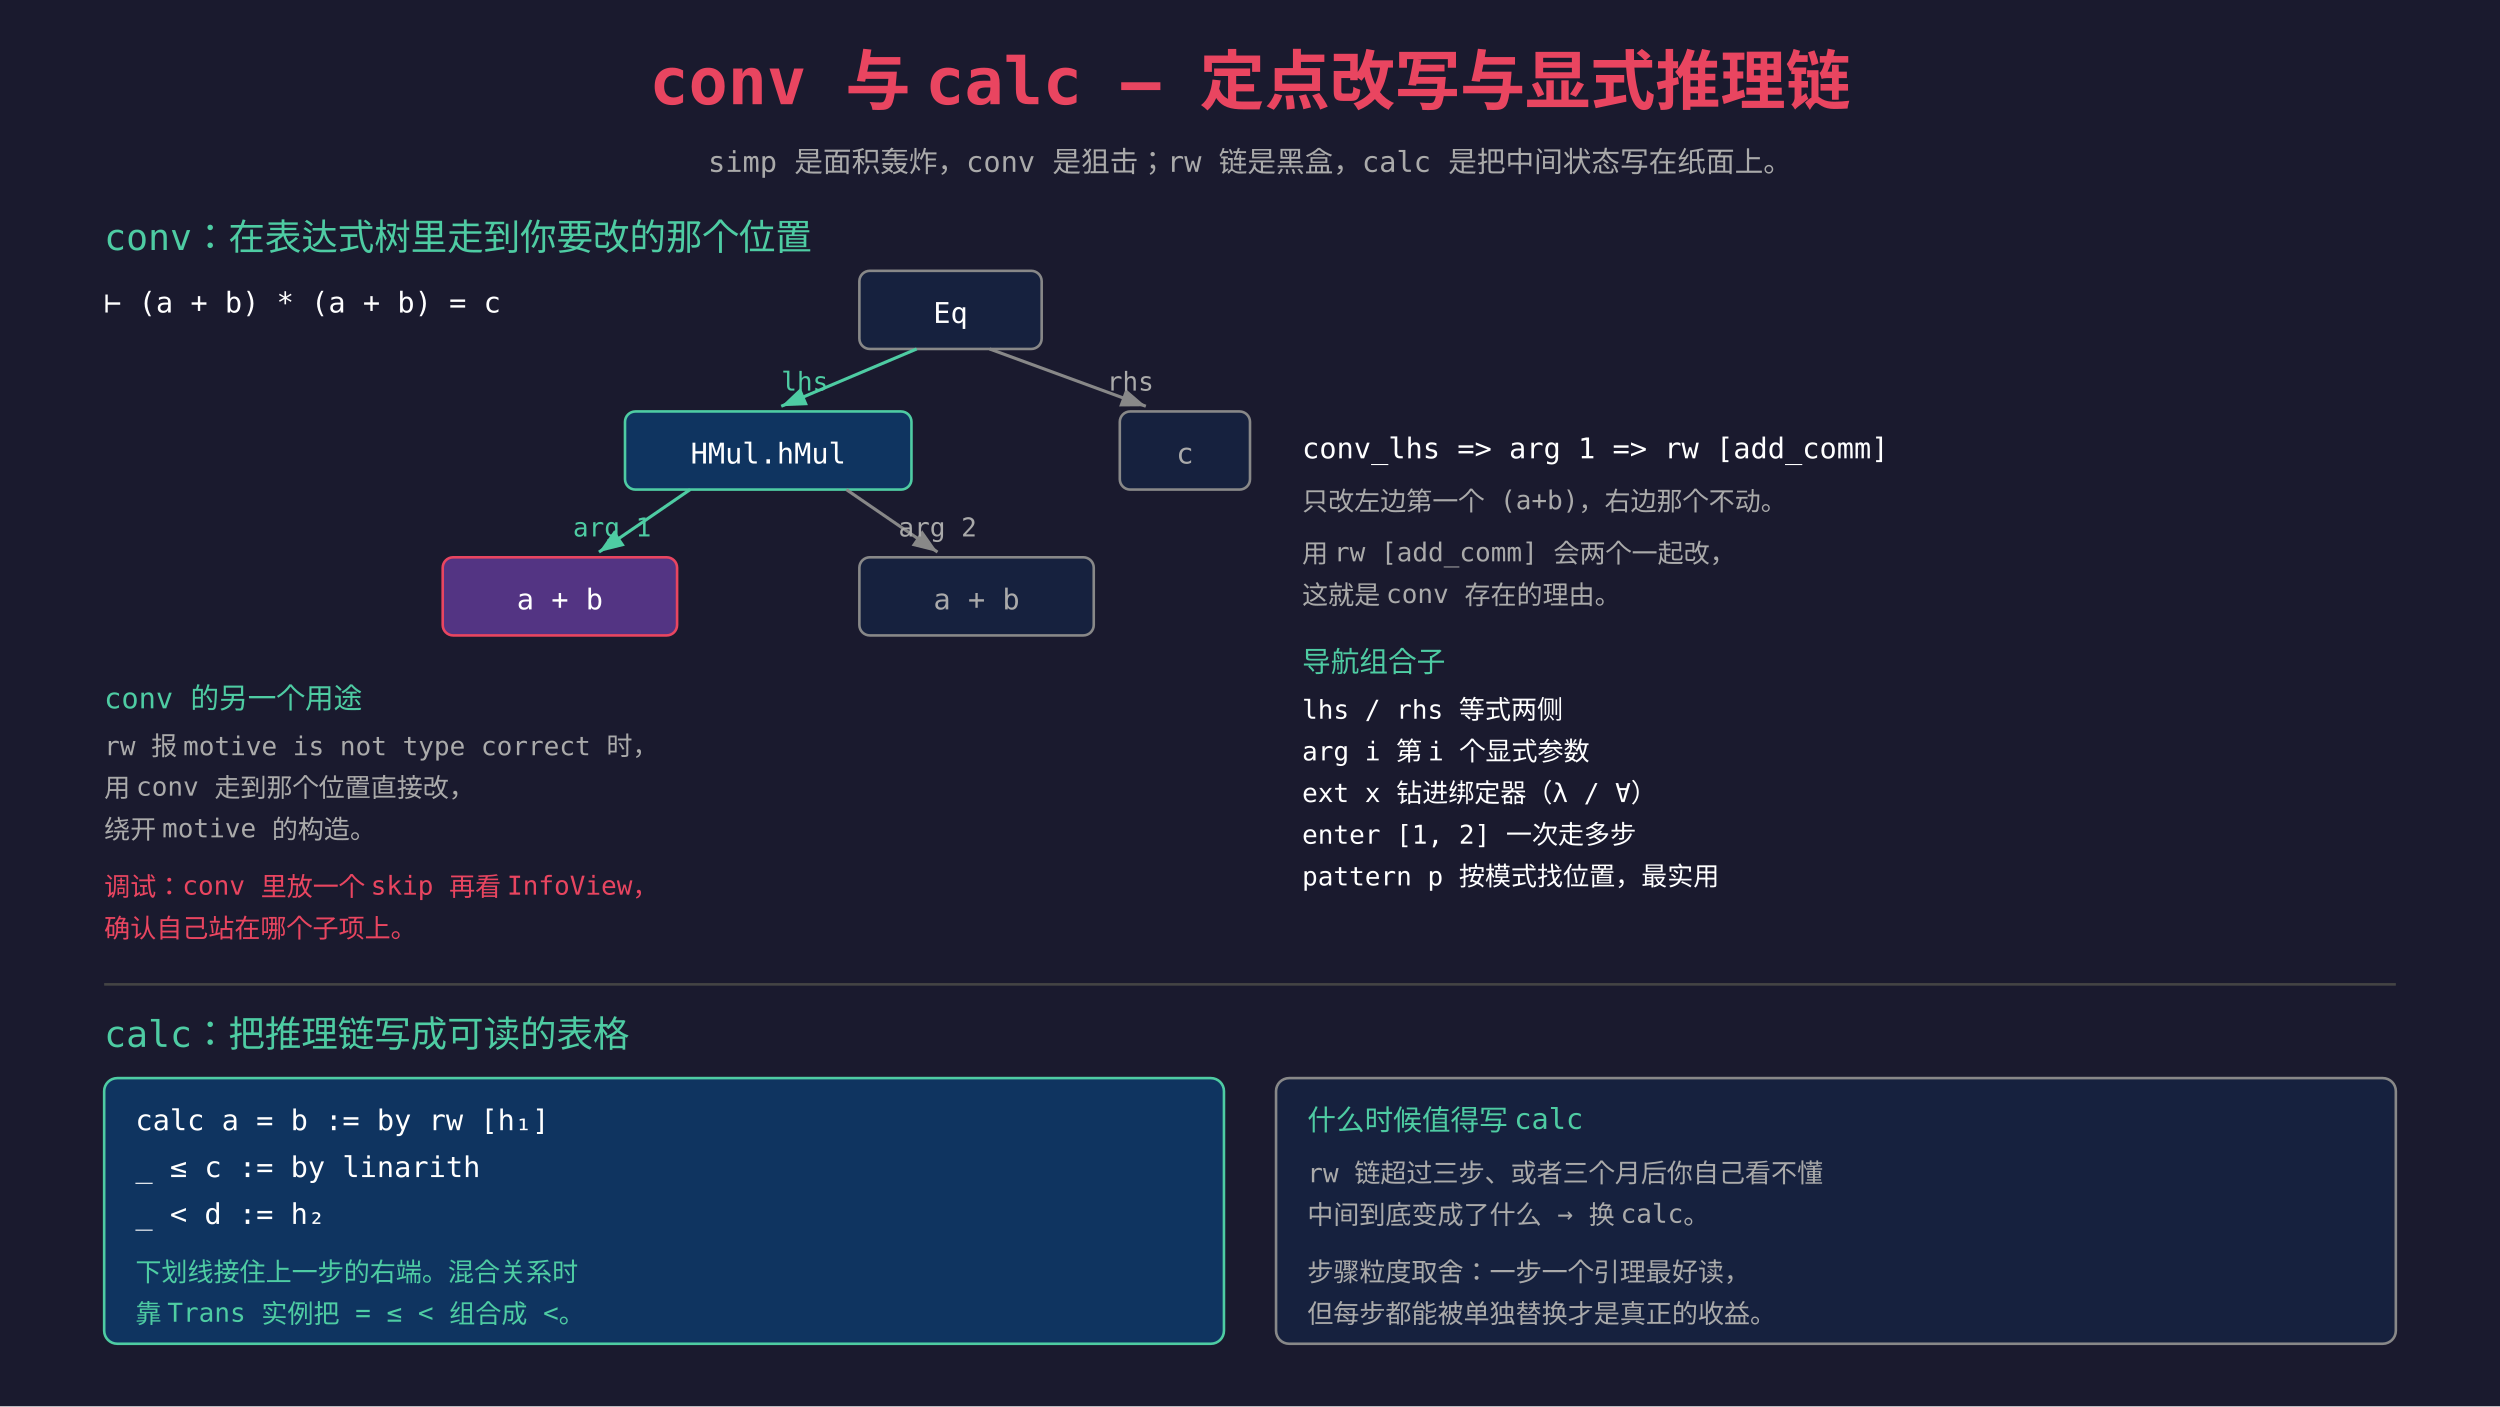
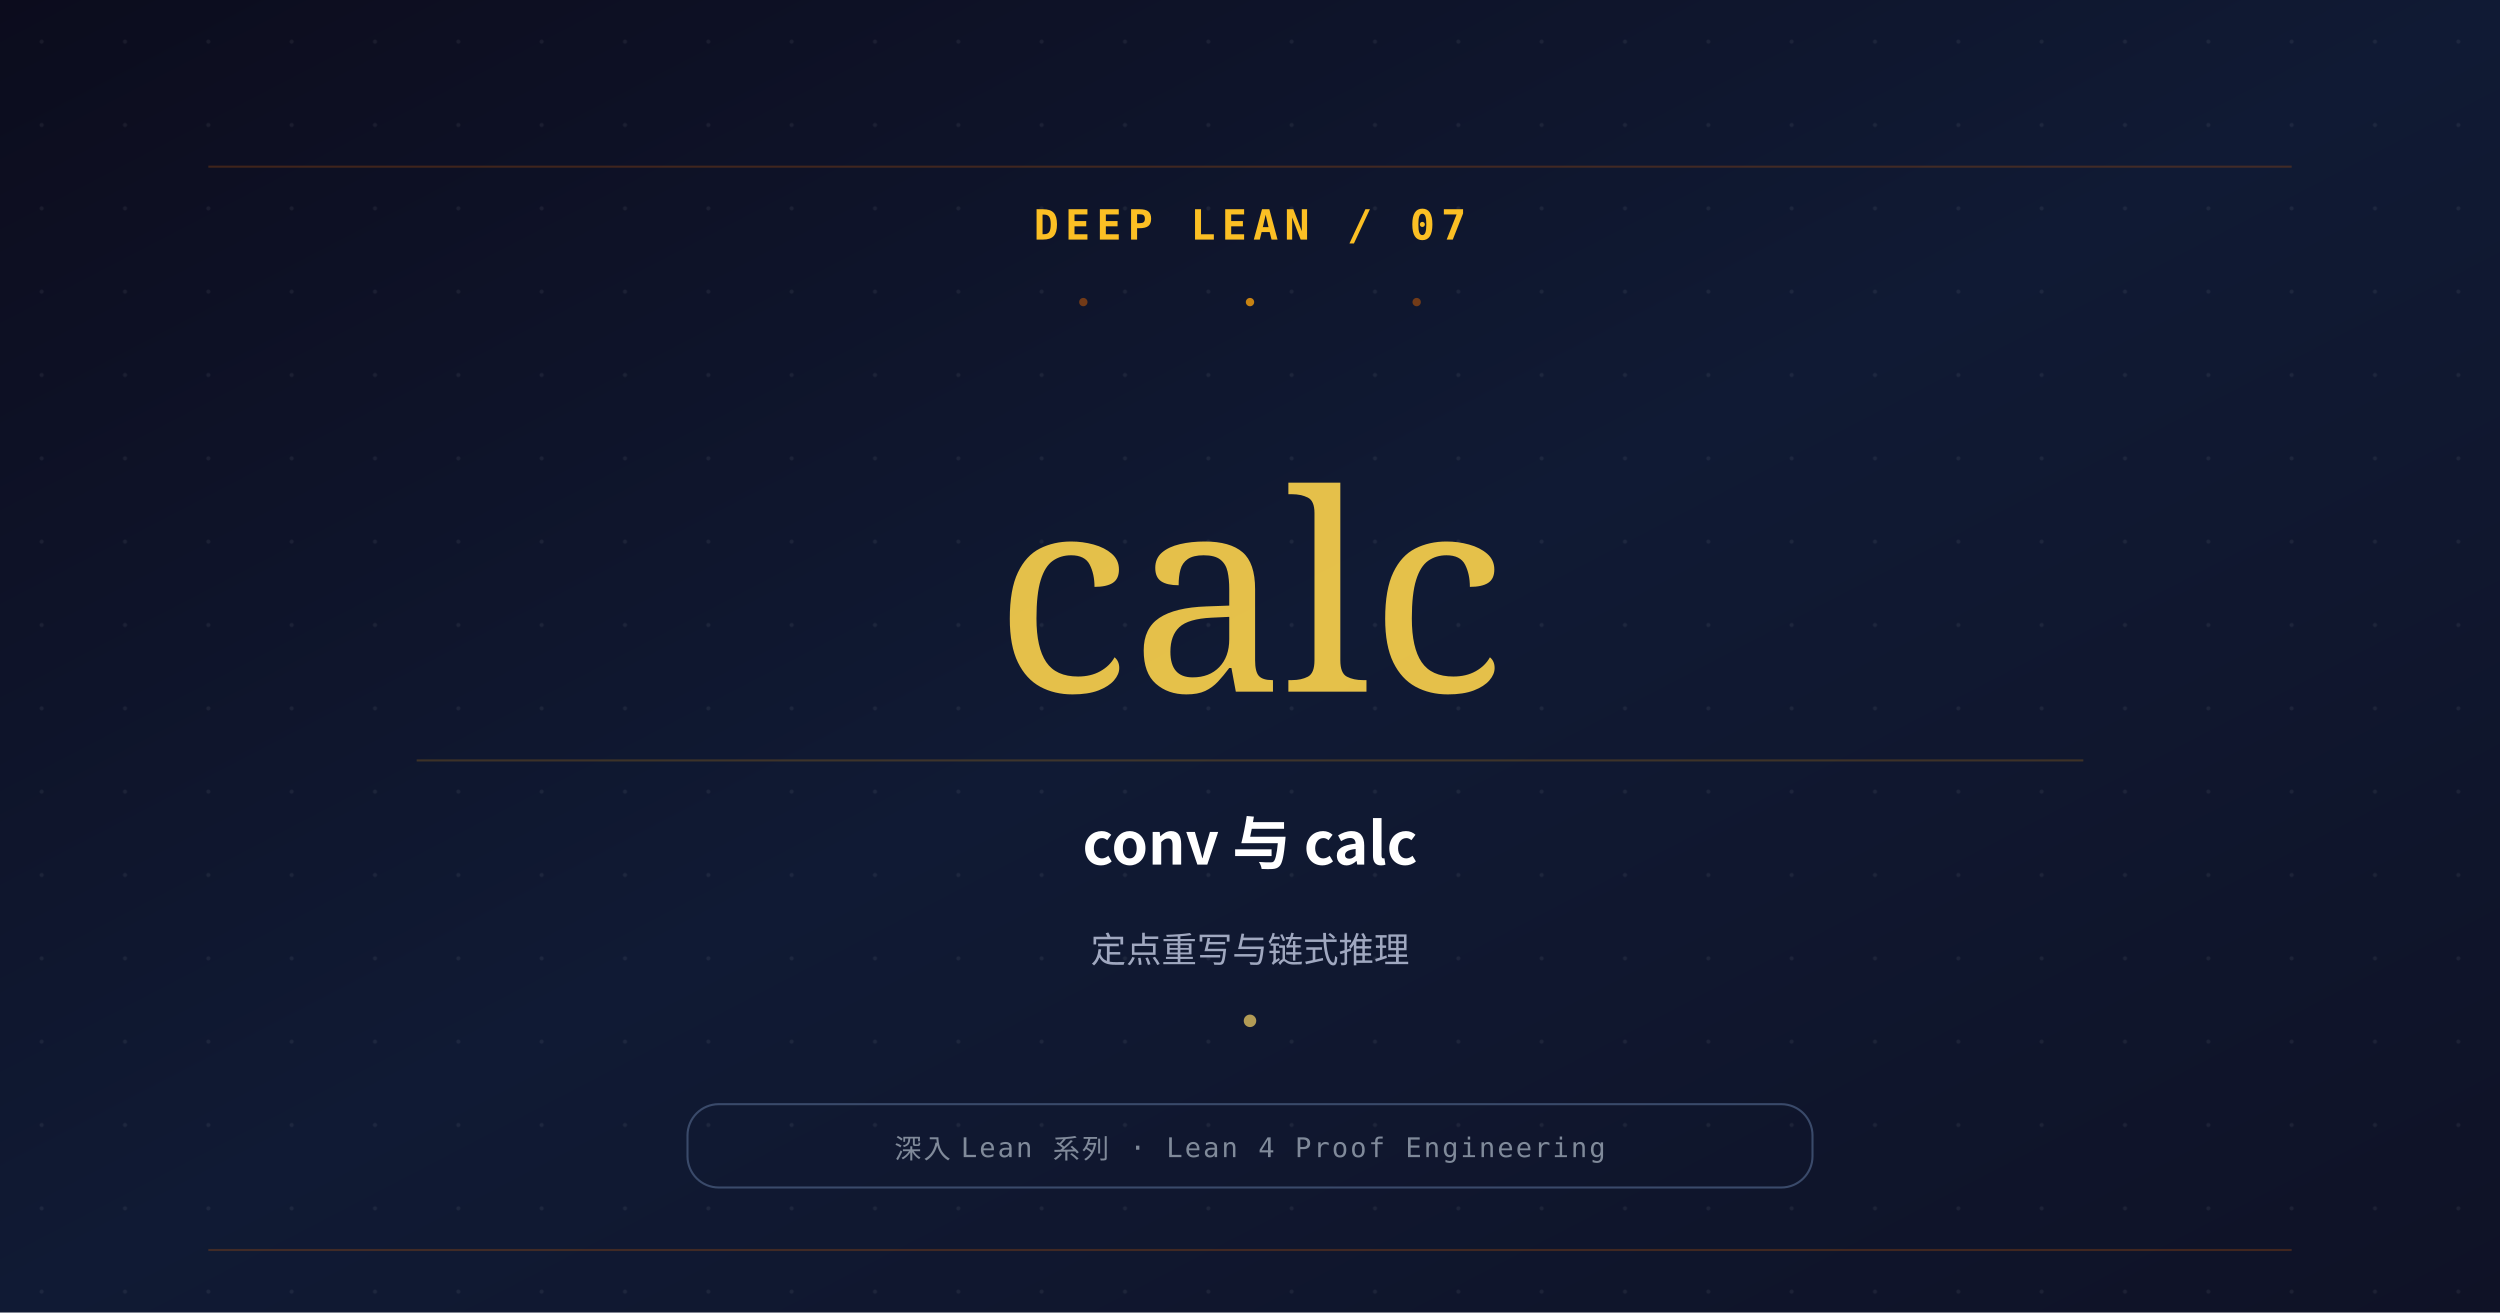
- <svg xmlns="http://www.w3.org/2000/svg" viewBox="0 0 960 540">
-   <rect width="960" height="540" fill="#1a1a2e" />
-   <text x="480" y="40" text-anchor="middle" fill="#e94560" font-family="monospace" font-size="25" font-weight="bold">conv 与 calc — 定点改写与显式推理链</text>
-   <text x="480" y="66" text-anchor="middle" fill="#aaa" font-family="monospace" font-size="11">simp 是面积轰炸，conv 是狙击；rw 链是黑盒，calc 是把中间状态写在纸面上。</text>
-   <text x="40" y="96" fill="#4ecca3" font-family="monospace" font-size="14">conv：在表达式树里走到你要改的那个位置</text>
-   <text x="40" y="120" fill="#fff" font-family="monospace" font-size="11">⊢ (a + b) * (a + b) = c</text>
-   <rect x="330" y="104" width="70" height="30" rx="4" fill="#16213e" stroke="#888" />
-   <text x="365" y="124" text-anchor="middle" fill="#fff" font-family="monospace" font-size="11">Eq</text>
-   <line x1="352" y1="134" x2="300" y2="156" stroke="#4ecca3" stroke-width="1.2" marker-end="url(#ar3)" />
-   <line x1="380" y1="134" x2="440" y2="156" stroke="#888" stroke-width="1.2" marker-end="url(#ar)" />
-   <text x="300" y="150" fill="#4ecca3" font-family="monospace" font-size="10">lhs</text>
-   <text x="425" y="150" fill="#aaa" font-family="monospace" font-size="10">rhs</text>
-   <rect x="240" y="158" width="110" height="30" rx="4" fill="#0f3460" stroke="#4ecca3" />
-   <text x="295" y="178" text-anchor="middle" fill="#fff" font-family="monospace" font-size="11">HMul.hMul</text>
-   <rect x="430" y="158" width="50" height="30" rx="4" fill="#16213e" stroke="#888" />
-   <text x="455" y="178" text-anchor="middle" fill="#aaa" font-family="monospace" font-size="11">c</text>
-   <line x1="265" y1="188" x2="230" y2="212" stroke="#4ecca3" stroke-width="1.2" marker-end="url(#ar3)" />
-   <line x1="325" y1="188" x2="360" y2="212" stroke="#888" stroke-width="1.2" marker-end="url(#ar)" />
-   <text x="220" y="206" fill="#4ecca3" font-family="monospace" font-size="10">arg 1</text>
-   <text x="345" y="206" fill="#aaa" font-family="monospace" font-size="10">arg 2</text>
-   <rect x="170" y="214" width="90" height="30" rx="4" fill="#533483" stroke="#e94560" />
-   <text x="215" y="234" text-anchor="middle" fill="#fff" font-family="monospace" font-size="11">a + b</text>
-   <rect x="330" y="214" width="90" height="30" rx="4" fill="#16213e" stroke="#888" />
-   <text x="375" y="234" text-anchor="middle" fill="#aaa" font-family="monospace" font-size="11">a + b</text>
-   <text x="500" y="176" fill="#fff" font-family="monospace" font-size="11">conv_lhs =&gt; arg 1 =&gt; rw [add_comm]</text>
-   <text x="500" y="196" fill="#aaa" font-family="monospace" font-size="10">只改左边第一个 (a+b)，右边那个不动。</text>
-   <text x="500" y="216" fill="#aaa" font-family="monospace" font-size="10">用 rw [add_comm] 会两个一起改，</text>
-   <text x="500" y="232" fill="#aaa" font-family="monospace" font-size="10">这就是 conv 存在的理由。</text>
-   <text x="500" y="258" fill="#4ecca3" font-family="monospace" font-size="11">导航组合子</text>
-   <text x="500" y="276" fill="#fff" font-family="monospace" font-size="10">lhs / rhs      等式两侧</text>
-   <text x="500" y="292" fill="#fff" font-family="monospace" font-size="10">arg i          第 i 个显式参数</text>
-   <text x="500" y="308" fill="#fff" font-family="monospace" font-size="10">ext x          钻进绑定器（λ / ∀）</text>
-   <text x="500" y="324" fill="#fff" font-family="monospace" font-size="10">enter [1, 2]   一次走多步</text>
-   <text x="500" y="340" fill="#fff" font-family="monospace" font-size="10">pattern p      按模式找位置，最实用</text>
-   <text x="40" y="272" fill="#4ecca3" font-family="monospace" font-size="11">conv 的另一个用途</text>
-   <text x="40" y="290" fill="#aaa" font-family="monospace" font-size="10">rw 报 motive is not type correct 时，</text>
-   <text x="40" y="306" fill="#aaa" font-family="monospace" font-size="10">用 conv 走到那个位置直接改，</text>
-   <text x="40" y="322" fill="#aaa" font-family="monospace" font-size="10">绕开 motive 的构造。</text>
-   <text x="40" y="344" fill="#e94560" font-family="monospace" font-size="10">调试：conv 里放一个 skip 再看 InfoView，</text>
-   <text x="40" y="360" fill="#e94560" font-family="monospace" font-size="10">确认自己站在哪个子项上。</text>
-   <line x1="40" y1="378" x2="920" y2="378" stroke="#444" stroke-width="1" />
-   <text x="40" y="402" fill="#4ecca3" font-family="monospace" font-size="14">calc：把推理链写成可读的表格</text>
-   <rect x="40" y="414" width="430" height="102" rx="5" fill="#0f3460" stroke="#4ecca3" />
-   <text x="52" y="434" fill="#fff" font-family="monospace" font-size="11">calc a = b     := by rw [h₁]</text>
-   <text x="52" y="452" fill="#fff" font-family="monospace" font-size="11">  _    ≤ c     := by linarith</text>
-   <text x="52" y="470" fill="#fff" font-family="monospace" font-size="11">  _    &lt; d     := h₂</text>
-   <text x="52" y="492" fill="#4ecca3" font-family="monospace" font-size="10">下划线接住上一步的右端。混合关系时</text>
-   <text x="52" y="508" fill="#4ecca3" font-family="monospace" font-size="10">靠 Trans 实例把 = ≤ &lt; 组合成 &lt;。</text>
-   <rect x="490" y="414" width="430" height="102" rx="5" fill="#16213e" stroke="#888" />
-   <text x="502" y="434" fill="#4ecca3" font-family="monospace" font-size="11">什么时候值得写 calc</text>
-   <text x="502" y="454" fill="#aaa" font-family="monospace" font-size="10">rw 链超过三步、或者三个月后你自己看不懂</text>
-   <text x="502" y="470" fill="#aaa" font-family="monospace" font-size="10">中间到底变成了什么 → 换 calc。</text>
-   <text x="502" y="492" fill="#aaa" font-family="monospace" font-size="10">步骤粒度取舍：一步一个引理最好读，</text>
-   <text x="502" y="508" fill="#aaa" font-family="monospace" font-size="10">但每步都能被单独替换才是真正的收益。</text>
+ <svg xmlns="http://www.w3.org/2000/svg" viewBox="0 0 1200 630">
  <defs>
-     <marker id="ar" markerWidth="8" markerHeight="6" refX="8" refY="3" orient="auto">
-       <path d="M0,0 L8,3 L0,6" fill="#888" />
-     </marker>
-     <marker id="ar2" markerWidth="8" markerHeight="6" refX="8" refY="3" orient="auto">
-       <path d="M0,0 L8,3 L0,6" fill="#e94560" />
-     </marker>
-     <marker id="ar3" markerWidth="8" markerHeight="6" refX="8" refY="3" orient="auto">
-       <path d="M0,0 L8,3 L0,6" fill="#4ecca3" />
-     </marker>
+     <linearGradient id="bg" x1="0%" y1="0%" x2="100%" y2="100%">
+       <stop offset="0%" style="stop-color:#0c0c1d" />
+       <stop offset="50%" style="stop-color:#101a34" />
+       <stop offset="100%" style="stop-color:#0f1226" />
+     </linearGradient>
+     <linearGradient id="accent" x1="0%" y1="0%" x2="100%" y2="0%">
+       <stop offset="0%" style="stop-color:#b45309" />
+       <stop offset="100%" style="stop-color:#f59e0b" />
+     </linearGradient>
+     <pattern id="dots" x="0" y="0" width="40" height="40" patternUnits="userSpaceOnUse">
+       <circle cx="20" cy="20" r="1" fill="white" />
+     </pattern>
  </defs>
+   <rect width="1200" height="630" fill="url(#bg)" />
+   <rect width="1200" height="630" fill="url(#dots)" opacity="0.06" />
+   <line x1="100" y1="80" x2="1100" y2="80" stroke="#b45309" stroke-width="1" opacity="0.3" />
+   <text x="600" y="115" text-anchor="middle" font-family="monospace" font-size="20" font-weight="700" letter-spacing="3" fill="#fbbf24">DEEP LEAN / 07</text>
+   <circle cx="520" cy="145" r="2" fill="#b45309" opacity="0.6" />
+   <circle cx="600" cy="145" r="2" fill="#f59e0b" opacity="0.8" />
+   <circle cx="680" cy="145" r="2" fill="#b45309" opacity="0.6" />
+   <text x="600" y="332" text-anchor="middle" font-family="Georgia, serif" font-size="132" fill="#fcd34d" opacity="0.9">calc</text>
+   <line x1="200" y1="365" x2="1000" y2="365" stroke="#f59e0b" stroke-width="1" opacity="0.2" />
+   <text x="600" y="415" text-anchor="middle" font-family="'PingFang SC', 'Noto Sans CJK SC', sans-serif" font-size="28" font-weight="700" fill="white">conv 与 calc</text>
+   <text x="600" y="462" text-anchor="middle" font-family="'PingFang SC', 'Noto Sans CJK SC', sans-serif" font-size="17" fill="#a0a8c0">定点重写与链式推理</text>
+   <rect x="330" y="530" width="540" height="40" rx="15" fill="none" stroke="#3a4a6a" stroke-width="1" />
+   <text x="600" y="556" text-anchor="middle" font-family="monospace" font-size="13" fill="#808a9a" letter-spacing="1">深入 Lean 系列 · Lean 4 Proof Engineering</text>
+   <line x1="100" y1="600" x2="1100" y2="600" stroke="#b45309" stroke-width="1" opacity="0.3" />
+   <circle cx="600" cy="490" r="3" fill="#f6d365" opacity="0.7" />
</svg>
